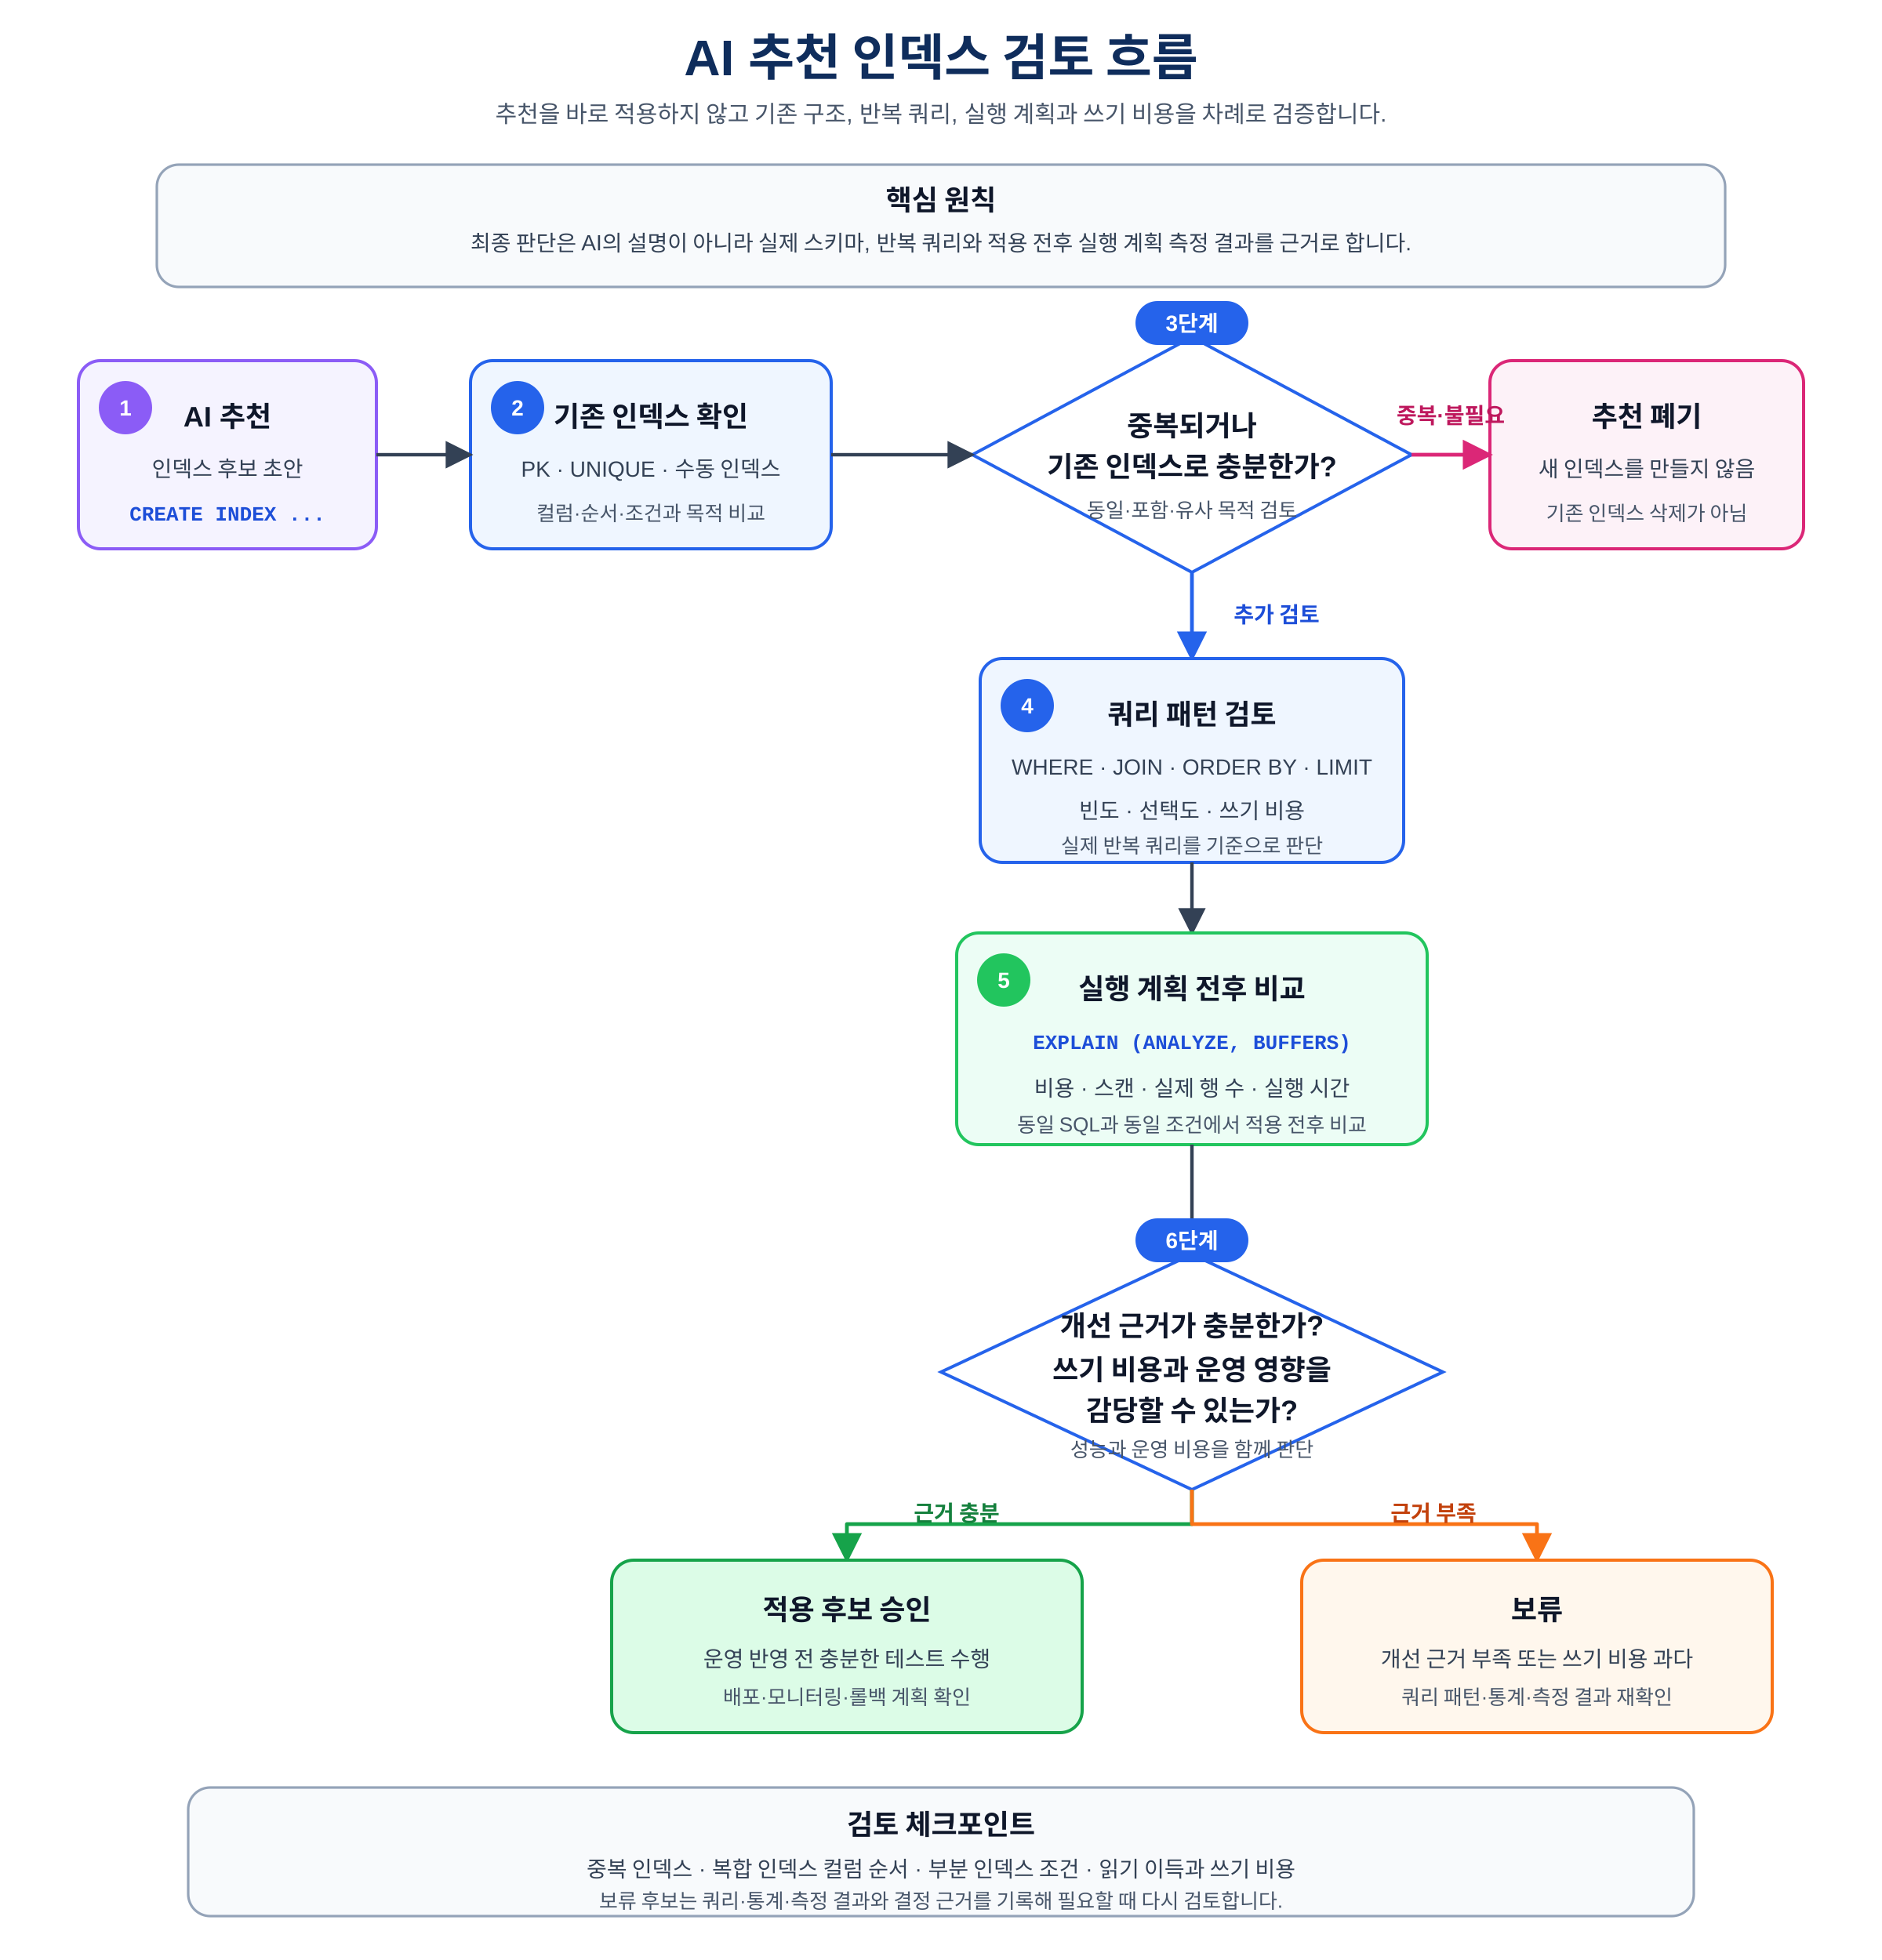
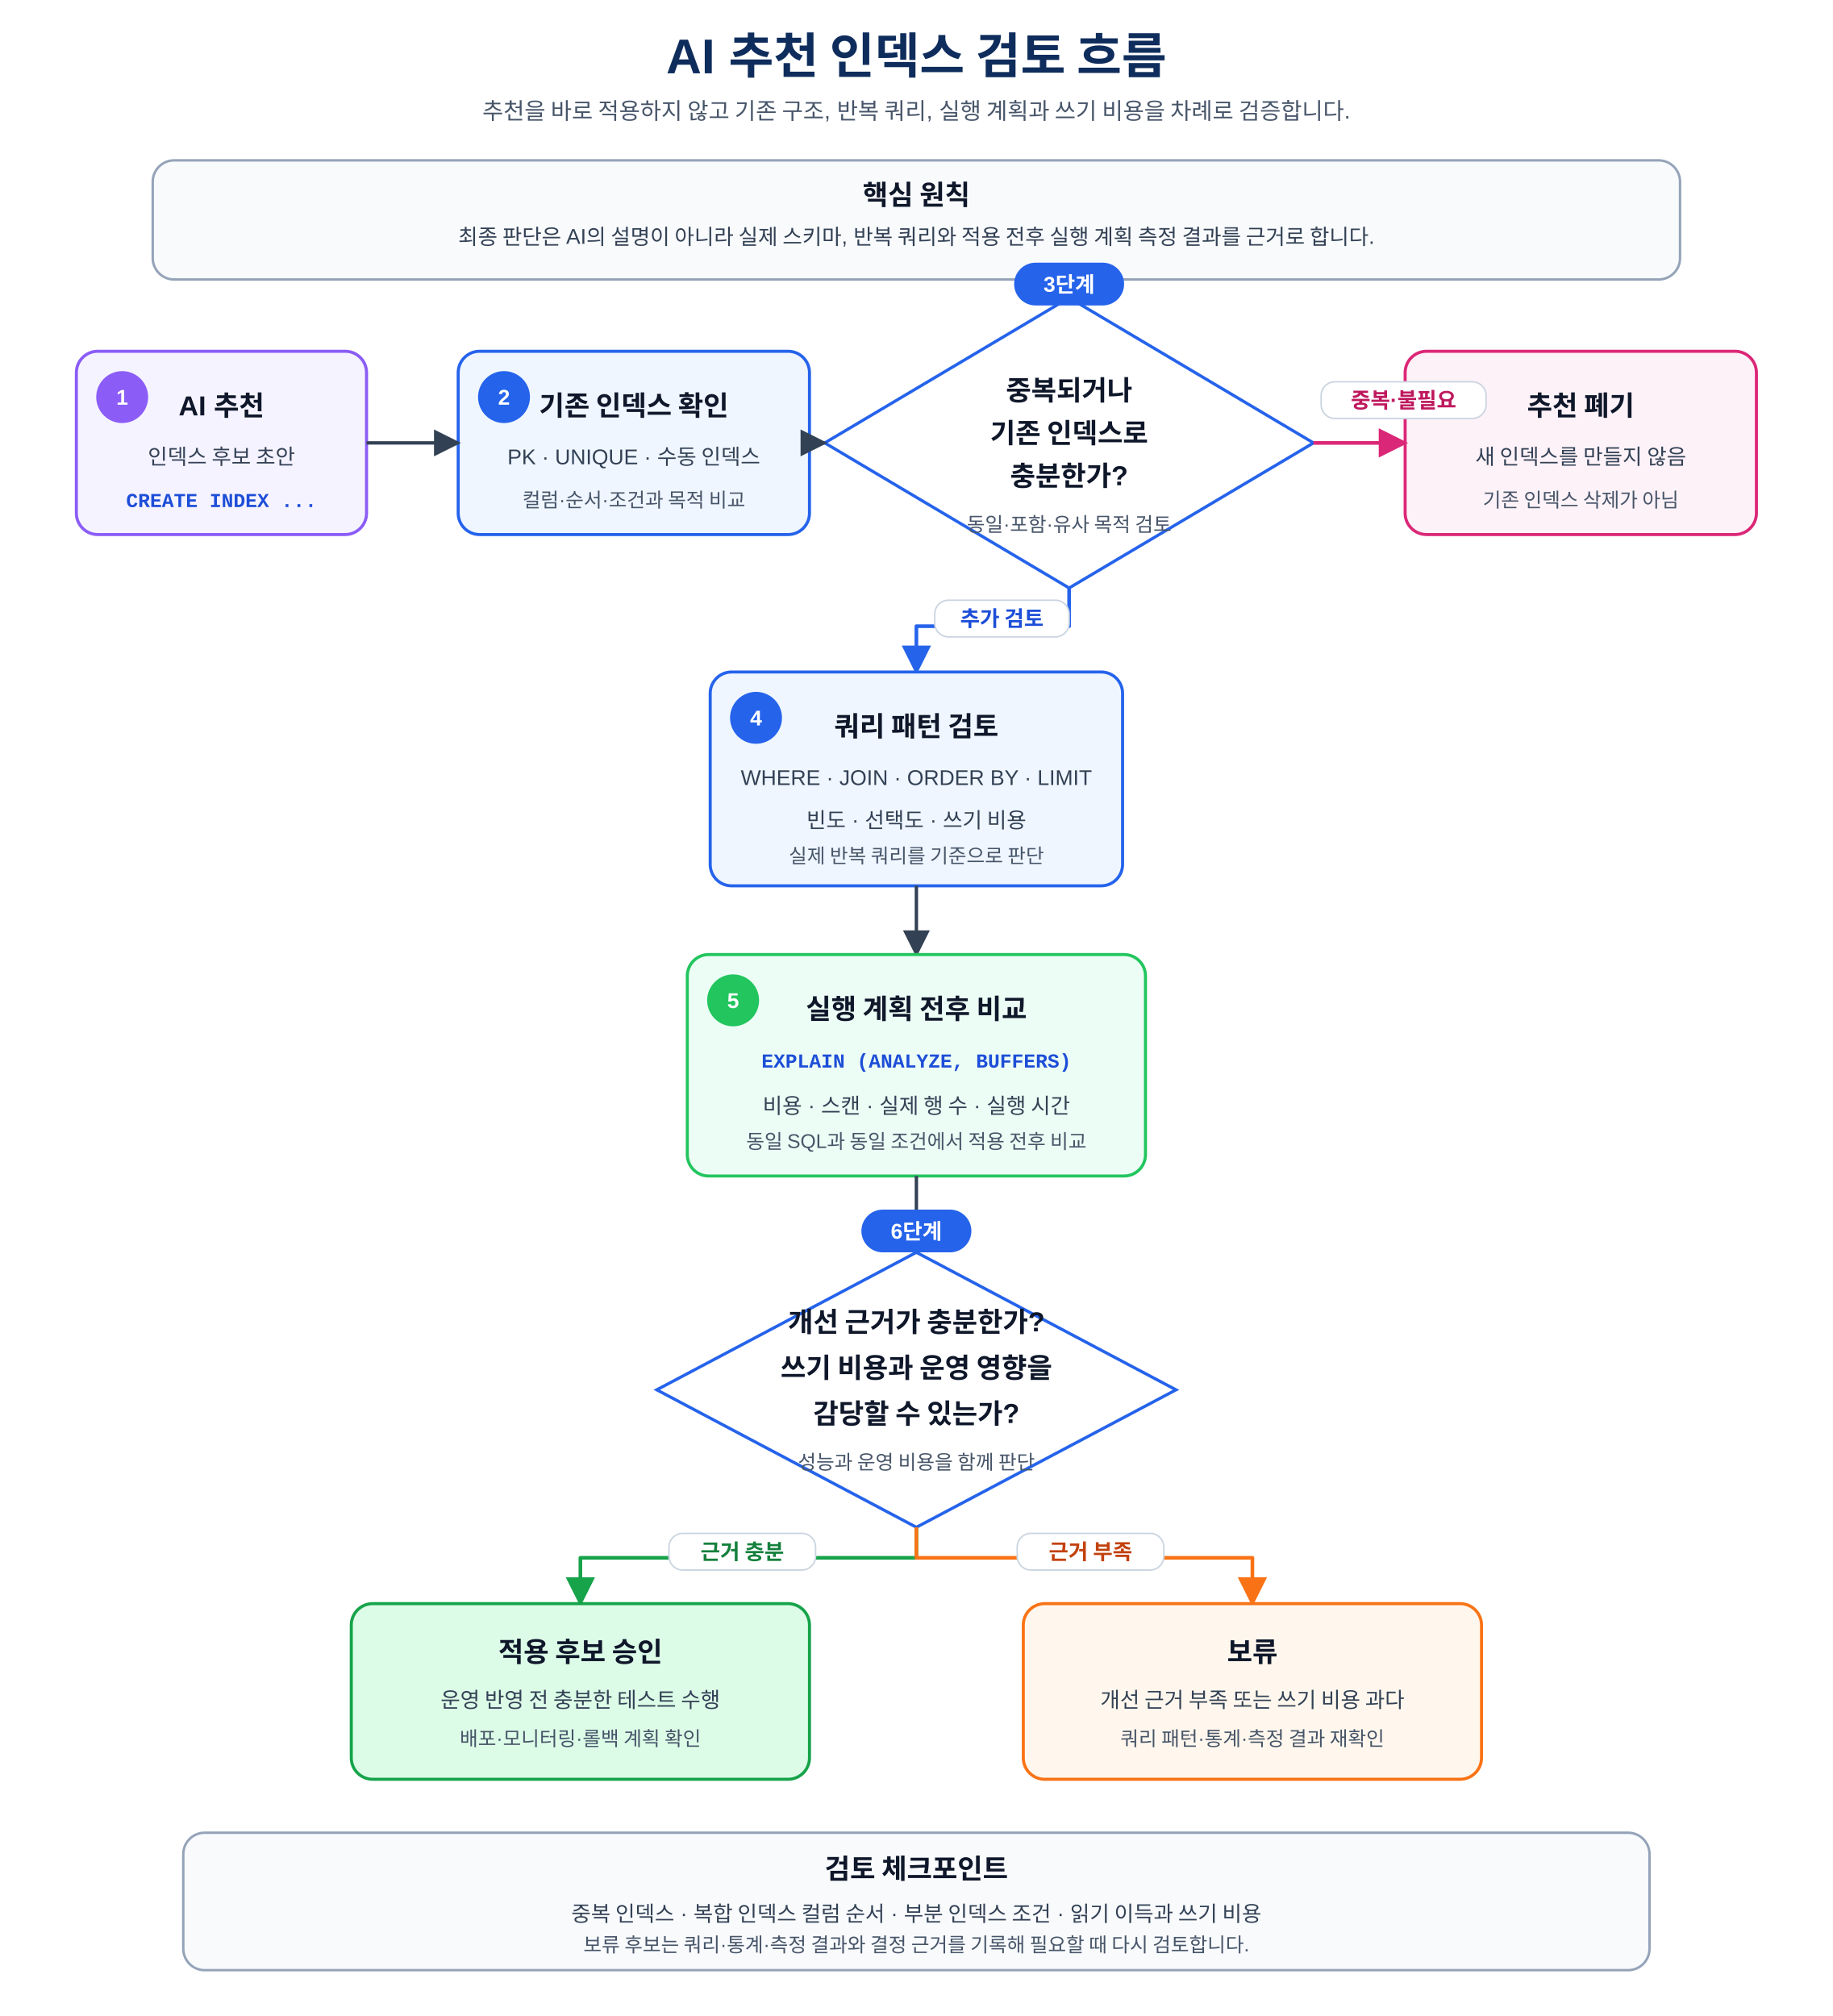
- <svg xmlns="http://www.w3.org/2000/svg" width="100%" viewBox="0 0 1200 1250" role="img" aria-labelledby="title desc" preserveAspectRatio="xMidYMid meet">
+ <svg xmlns="http://www.w3.org/2000/svg" width="100%" viewBox="0 0 1200 1320" role="img" aria-labelledby="title desc" preserveAspectRatio="xMidYMid meet">
  <defs>
    <marker id="arrow" viewBox="0 0 10 10" refX="9" refY="5" markerWidth="8" markerHeight="8" orient="auto">
      <path d="M0 0 L10 5 L0 10 Z" fill="#334155" />
    </marker>
    <marker id="arrow-blue" viewBox="0 0 10 10" refX="9" refY="5" markerWidth="8" markerHeight="8" orient="auto">
      <path d="M0 0 L10 5 L0 10 Z" fill="#2563eb" />
    </marker>
    <marker id="arrow-pink" viewBox="0 0 10 10" refX="9" refY="5" markerWidth="8" markerHeight="8" orient="auto">
      <path d="M0 0 L10 5 L0 10 Z" fill="#db2777" />
    </marker>
    <marker id="arrow-green" viewBox="0 0 10 10" refX="9" refY="5" markerWidth="8" markerHeight="8" orient="auto">
      <path d="M0 0 L10 5 L0 10 Z" fill="#16a34a" />
    </marker>
    <marker id="arrow-orange" viewBox="0 0 10 10" refX="9" refY="5" markerWidth="8" markerHeight="8" orient="auto">
      <path d="M0 0 L10 5 L0 10 Z" fill="#f97316" />
    </marker>
    <style>
      text{font-family:"Malgun Gothic","Apple SD Gothic Neo","Noto Sans KR",Arial,sans-serif;fill:#0f172a}
      .title{font-size:32px;font-weight:700;text-anchor:middle;fill:#0f2d5c}
      .subtitle{font-size:15px;text-anchor:middle;fill:#475569}
      .head{font-size:18px;font-weight:700;text-anchor:middle}
      .body{font-size:14px;text-anchor:middle;fill:#334155}
      .small{font-size:13px;text-anchor:middle;fill:#475569}
      .code{font-family:Consolas,D2Coding,"Courier New",monospace;font-size:13px;font-weight:700;text-anchor:middle;fill:#1d4ed8}
      .step{font-size:14px;font-weight:700;fill:#ffffff;text-anchor:middle}
      .branch{font-size:14px;font-weight:700;text-anchor:middle}
      .branch-blue{fill:#1d4ed8}.branch-pink{fill:#be185d}.branch-green{fill:#15803d}.branch-orange{fill:#c2410c}
      .card{stroke-width:2;rx:14;ry:14}
      .ai{fill:#f5f3ff;stroke:#8b5cf6}
      .review{fill:#eff6ff;stroke:#2563eb}
      .decision{fill:#ffffff;stroke:#2563eb;stroke-width:2}
      .discard{fill:#fdf2f8;stroke:#db2777}
      .verify{fill:#ecfdf5;stroke:#22c55e}
      .apply{fill:#dcfce7;stroke:#16a34a}
      .hold{fill:#fff7ed;stroke:#f97316}
      .note{fill:#f8fafc;stroke:#94a3b8;stroke-width:1.6;rx:14;ry:14}
+       .branch-label{fill:#ffffff;stroke:#cbd5e1;stroke-width:1;rx:9;ry:9}
      .arrow{stroke:#334155;stroke-width:2.2;fill:none;marker-end:url(#arrow);stroke-linejoin:round}
      .arrow-blue{stroke:#2563eb;stroke-width:2.4;fill:none;marker-end:url(#arrow-blue);stroke-linejoin:round}
      .arrow-pink{stroke:#db2777;stroke-width:2.4;fill:none;marker-end:url(#arrow-pink);stroke-linejoin:round}
      .arrow-green{stroke:#16a34a;stroke-width:2.4;fill:none;marker-end:url(#arrow-green);stroke-linejoin:round}
      .arrow-orange{stroke:#f97316;stroke-width:2.4;fill:none;marker-end:url(#arrow-orange);stroke-linejoin:round}
    </style>
  </defs>
-   <rect width="1200" height="1250" fill="#ffffff" />
+   <rect width="1200" height="1320" fill="#ffffff" />
  <text x="600" y="48" class="title">AI 추천 인덱스 검토 흐름</text>
  <text x="600" y="78" class="subtitle">추천을 바로 적용하지 않고 기존 구조, 반복 쿼리, 실행 계획과 쓰기 비용을 차례로 검증합니다.</text>
  <rect x="100" y="105" width="1000" height="78" class="note" />
  <text x="600" y="134" class="head">핵심 원칙</text>
  <text x="600" y="160" class="body">최종 판단은 AI의 설명이 아니라 실제 스키마, 반복 쿼리와 적용 전후 실행 계획 측정 결과를 근거로 합니다.</text>
  <rect x="50" y="230" width="190" height="120" class="card ai" />
  <circle cx="80" cy="260" r="17" fill="#8b5cf6" />
  <text x="80" y="265" class="step">1</text>
  <text x="145" y="272" class="head">AI 추천</text>
  <text x="145" y="304" class="body">인덱스 후보 초안</text>
  <text x="145" y="332" class="code">CREATE INDEX ...</text>
  <rect x="300" y="230" width="230" height="120" class="card review" />
  <circle cx="330" cy="260" r="17" fill="#2563eb" />
  <text x="330" y="265" class="step">2</text>
  <text x="415" y="272" class="head">기존 인덱스 확인</text>
  <text x="415" y="304" class="body">PK · UNIQUE · 수동 인덱스</text>
  <text x="415" y="332" class="small">컬럼·순서·조건과 목적 비교</text>
-   <polygon points="760,215 900,290 760,365 620,290" class="decision" />
-   <rect x="724" y="192" width="72" height="28" rx="14" fill="#2563eb" />
-   <text x="760" y="211" class="step">3단계</text>
-   <text x="760" y="278" class="head">중복되거나</text>
-   <text x="760" y="304" class="head">기존 인덱스로 충분한가?</text>
-   <text x="760" y="330" class="small">동일·포함·유사 목적 검토</text>
-   <rect x="950" y="230" width="200" height="120" class="card discard" />
-   <text x="1050" y="272" class="head">추천 폐기</text>
-   <text x="1050" y="304" class="body">새 인덱스를 만들지 않음</text>
-   <text x="1050" y="332" class="small">기존 인덱스 삭제가 아님</text>
+   <polygon points="700,195 860,290 700,385 540,290" class="decision" />
+   <rect x="664" y="172" width="72" height="28" rx="14" fill="#2563eb" />
+   <text x="700" y="191" class="step">3단계</text>
+   <text x="700" y="262" class="head">중복되거나</text>
+   <text x="700" y="290" class="head">기존 인덱스로</text>
+   <text x="700" y="318" class="head">충분한가?</text>
+   <text x="700" y="348" class="small">동일·포함·유사 목적 검토</text>
+   <rect x="920" y="230" width="230" height="120" class="card discard" />
+   <text x="1035" y="272" class="head">추천 폐기</text>
+   <text x="1035" y="304" class="body">새 인덱스를 만들지 않음</text>
+   <text x="1035" y="332" class="small">기존 인덱스 삭제가 아님</text>
  <path d="M240 290 H300" class="arrow" />
-   <path d="M530 290 H620" class="arrow" />
-   <path d="M900 290 H950" class="arrow-pink" />
-   <text x="925" y="270" class="branch branch-pink">중복·불필요</text>
-   <path d="M760 365 V420" class="arrow-blue" />
-   <text x="814" y="397" class="branch branch-blue">추가 검토</text>
-   <rect x="625" y="420" width="270" height="130" class="card review" />
-   <circle cx="655" cy="450" r="17" fill="#2563eb" />
-   <text x="655" y="455" class="step">4</text>
-   <text x="760" y="462" class="head">쿼리 패턴 검토</text>
-   <text x="760" y="494" class="body">WHERE · JOIN · ORDER BY · LIMIT</text>
-   <text x="760" y="522" class="body">빈도 · 선택도 · 쓰기 비용</text>
-   <text x="760" y="544" class="small">실제 반복 쿼리를 기준으로 판단</text>
-   <path d="M760 550 V595" class="arrow" />
-   <rect x="610" y="595" width="300" height="135" class="card verify" />
-   <circle cx="640" cy="625" r="17" fill="#22c55e" />
-   <text x="640" y="630" class="step">5</text>
-   <text x="760" y="637" class="head">실행 계획 전후 비교</text>
-   <text x="760" y="669" class="code">EXPLAIN (ANALYZE, BUFFERS)</text>
-   <text x="760" y="699" class="body">비용 · 스캔 · 실제 행 수 · 실행 시간</text>
-   <text x="760" y="722" class="small">동일 SQL과 동일 조건에서 적용 전후 비교</text>
-   <path d="M760 730 V800" class="arrow" />
-   <polygon points="760,800 920,875 760,950 600,875" class="decision" />
-   <rect x="724" y="777" width="72" height="28" rx="14" fill="#2563eb" />
-   <text x="760" y="796" class="step">6단계</text>
-   <text x="760" y="852" class="head">개선 근거가 충분한가?</text>
-   <text x="760" y="880" class="head">쓰기 비용과 운영 영향을</text>
-   <text x="760" y="906" class="head">감당할 수 있는가?</text>
-   <text x="760" y="929" class="small">성능과 운영 비용을 함께 판단</text>
-   <path d="M760 950 V972 H540 V995" class="arrow-green" />
-   <text x="610" y="970" class="branch branch-green">근거 충분</text>
-   <path d="M760 950 V972 H980 V995" class="arrow-orange" />
-   <text x="914" y="970" class="branch branch-orange">근거 부족</text>
-   <rect x="390" y="995" width="300" height="110" class="card apply" />
-   <text x="540" y="1033" class="head">적용 후보 승인</text>
-   <text x="540" y="1063" class="body">운영 반영 전 충분한 테스트 수행</text>
-   <text x="540" y="1087" class="small">배포·모니터링·롤백 계획 확인</text>
-   <rect x="830" y="995" width="300" height="110" class="card hold" />
-   <text x="980" y="1033" class="head">보류</text>
-   <text x="980" y="1063" class="body">개선 근거 부족 또는 쓰기 비용 과다</text>
-   <text x="980" y="1087" class="small">쿼리 패턴·통계·측정 결과 재확인</text>
-   <rect x="120" y="1140" width="960" height="82" class="note" />
-   <text x="600" y="1170" class="head">검토 체크포인트</text>
-   <text x="600" y="1197" class="body">중복 인덱스 · 복합 인덱스 컬럼 순서 · 부분 인덱스 조건 · 읽기 이득과 쓰기 비용</text>
-   <text x="600" y="1217" class="small">보류 후보는 쿼리·통계·측정 결과와 결정 근거를 기록해 필요할 때 다시 검토합니다.</text>
+   <path d="M530 290 H540" class="arrow" />
+   <path d="M860 290 H920" class="arrow-pink" />
+   <rect x="865" y="250" width="108" height="24" class="branch-label" />
+   <text x="919" y="267" class="branch branch-pink">중복·불필요</text>
+   <path d="M700 385 V410 H600 V440" class="arrow-blue" />
+   <rect x="612" y="393" width="88" height="24" class="branch-label" />
+   <text x="656" y="410" class="branch branch-blue">추가 검토</text>
+   <rect x="465" y="440" width="270" height="140" class="card review" />
+   <circle cx="495" cy="470" r="17" fill="#2563eb" />
+   <text x="495" y="475" class="step">4</text>
+   <text x="600" y="482" class="head">쿼리 패턴 검토</text>
+   <text x="600" y="514" class="body">WHERE · JOIN · ORDER BY · LIMIT</text>
+   <text x="600" y="542" class="body">빈도 · 선택도 · 쓰기 비용</text>
+   <text x="600" y="565" class="small">실제 반복 쿼리를 기준으로 판단</text>
+   <path d="M600 580 V625" class="arrow" />
+   <rect x="450" y="625" width="300" height="145" class="card verify" />
+   <circle cx="480" cy="655" r="17" fill="#22c55e" />
+   <text x="480" y="660" class="step">5</text>
+   <text x="600" y="667" class="head">실행 계획 전후 비교</text>
+   <text x="600" y="699" class="code">EXPLAIN (ANALYZE, BUFFERS)</text>
+   <text x="600" y="729" class="body">비용 · 스캔 · 실제 행 수 · 실행 시간</text>
+   <text x="600" y="752" class="small">동일 SQL과 동일 조건에서 적용 전후 비교</text>
+   <path d="M600 770 V820" class="arrow" />
+   <polygon points="600,820 770,910 600,1000 430,910" class="decision" />
+   <rect x="564" y="792" width="72" height="28" rx="14" fill="#2563eb" />
+   <text x="600" y="811" class="step">6단계</text>
+   <text x="600" y="872" class="head">개선 근거가 충분한가?</text>
+   <text x="600" y="902" class="head">쓰기 비용과 운영 영향을</text>
+   <text x="600" y="932" class="head">감당할 수 있는가?</text>
+   <text x="600" y="962" class="small">성능과 운영 비용을 함께 판단</text>
+   <path d="M600 1000 V1020 H380 V1050" class="arrow-green" />
+   <rect x="438" y="1004" width="96" height="24" class="branch-label" />
+   <text x="486" y="1021" class="branch branch-green">근거 충분</text>
+   <path d="M600 1000 V1020 H820 V1050" class="arrow-orange" />
+   <rect x="666" y="1004" width="96" height="24" class="branch-label" />
+   <text x="714" y="1021" class="branch branch-orange">근거 부족</text>
+   <rect x="230" y="1050" width="300" height="115" class="card apply" />
+   <text x="380" y="1088" class="head">적용 후보 승인</text>
+   <text x="380" y="1118" class="body">운영 반영 전 충분한 테스트 수행</text>
+   <text x="380" y="1143" class="small">배포·모니터링·롤백 계획 확인</text>
+   <rect x="670" y="1050" width="300" height="115" class="card hold" />
+   <text x="820" y="1088" class="head">보류</text>
+   <text x="820" y="1118" class="body">개선 근거 부족 또는 쓰기 비용 과다</text>
+   <text x="820" y="1143" class="small">쿼리 패턴·통계·측정 결과 재확인</text>
+   <rect x="120" y="1200" width="960" height="90" class="note" />
+   <text x="600" y="1230" class="head">검토 체크포인트</text>
+   <text x="600" y="1258" class="body">중복 인덱스 · 복합 인덱스 컬럼 순서 · 부분 인덱스 조건 · 읽기 이득과 쓰기 비용</text>
+   <text x="600" y="1278" class="small">보류 후보는 쿼리·통계·측정 결과와 결정 근거를 기록해 필요할 때 다시 검토합니다.</text>
</svg>
